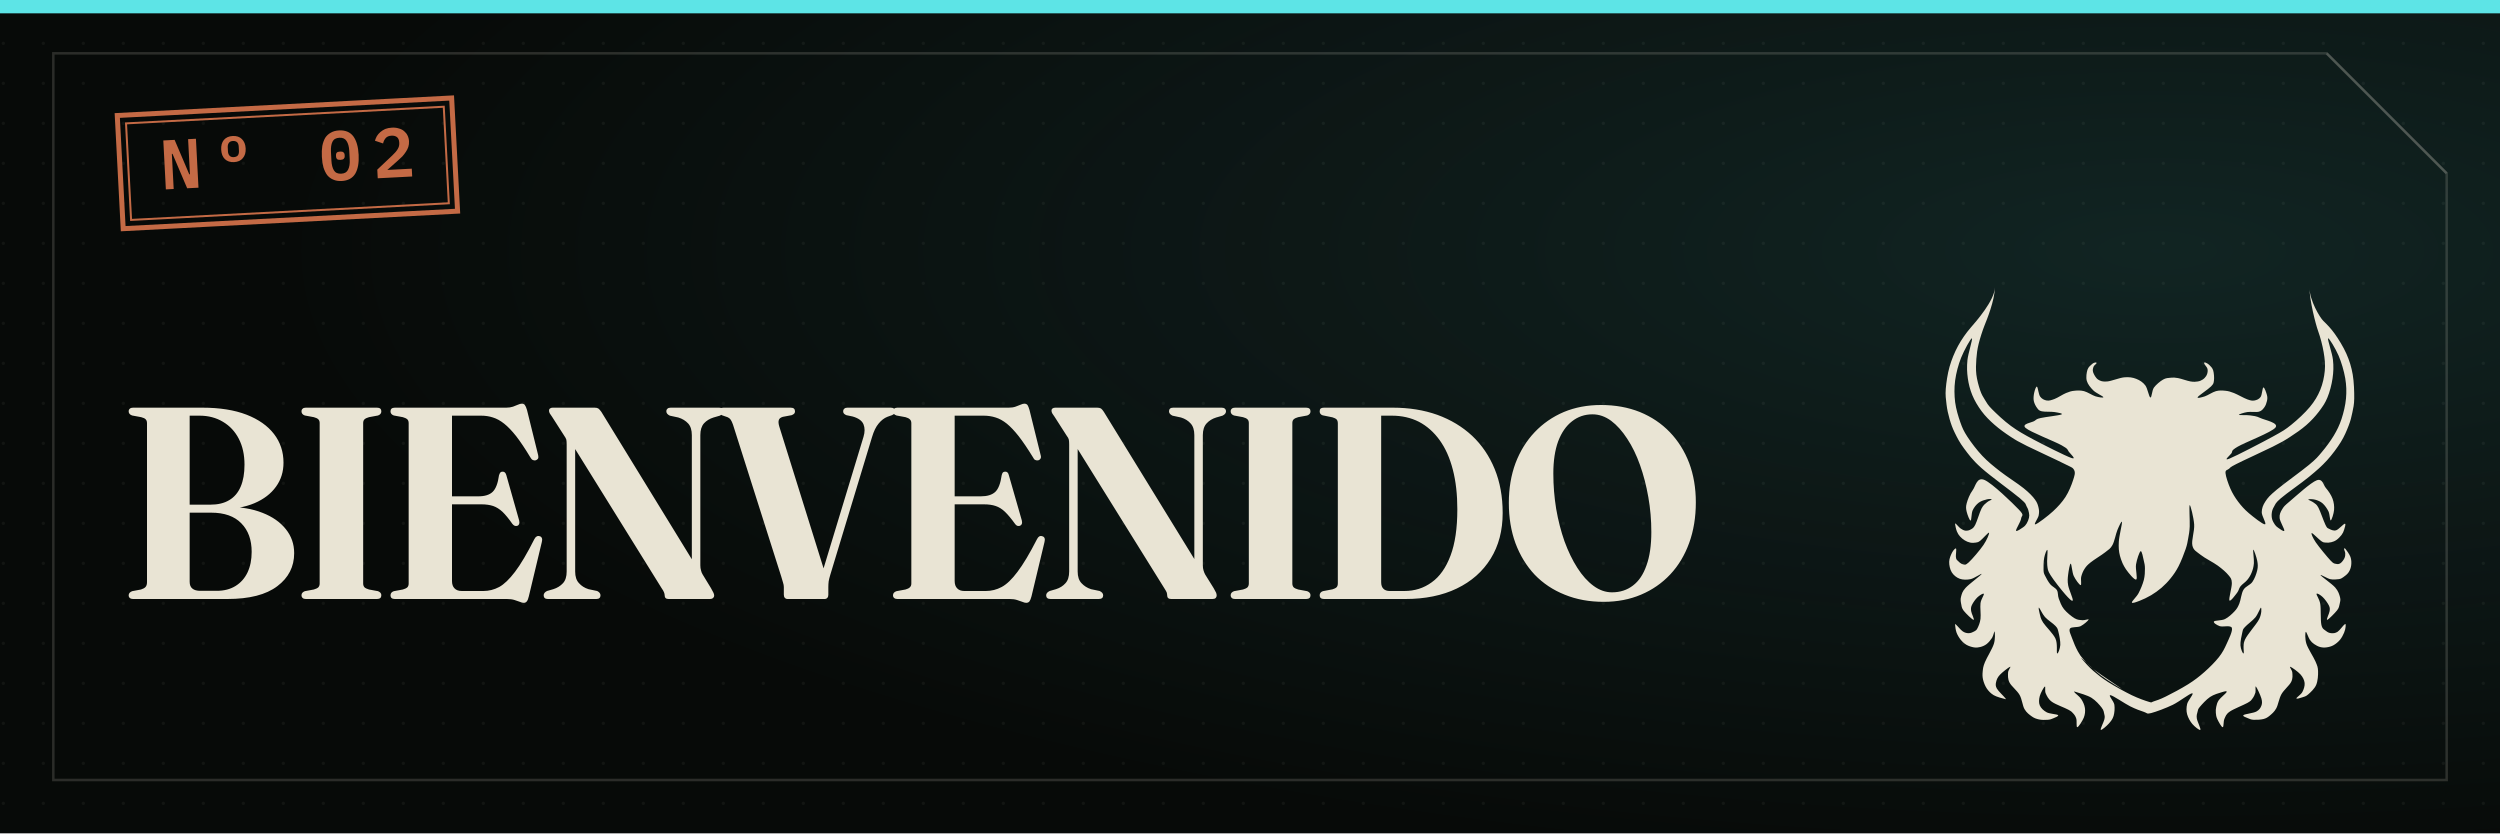
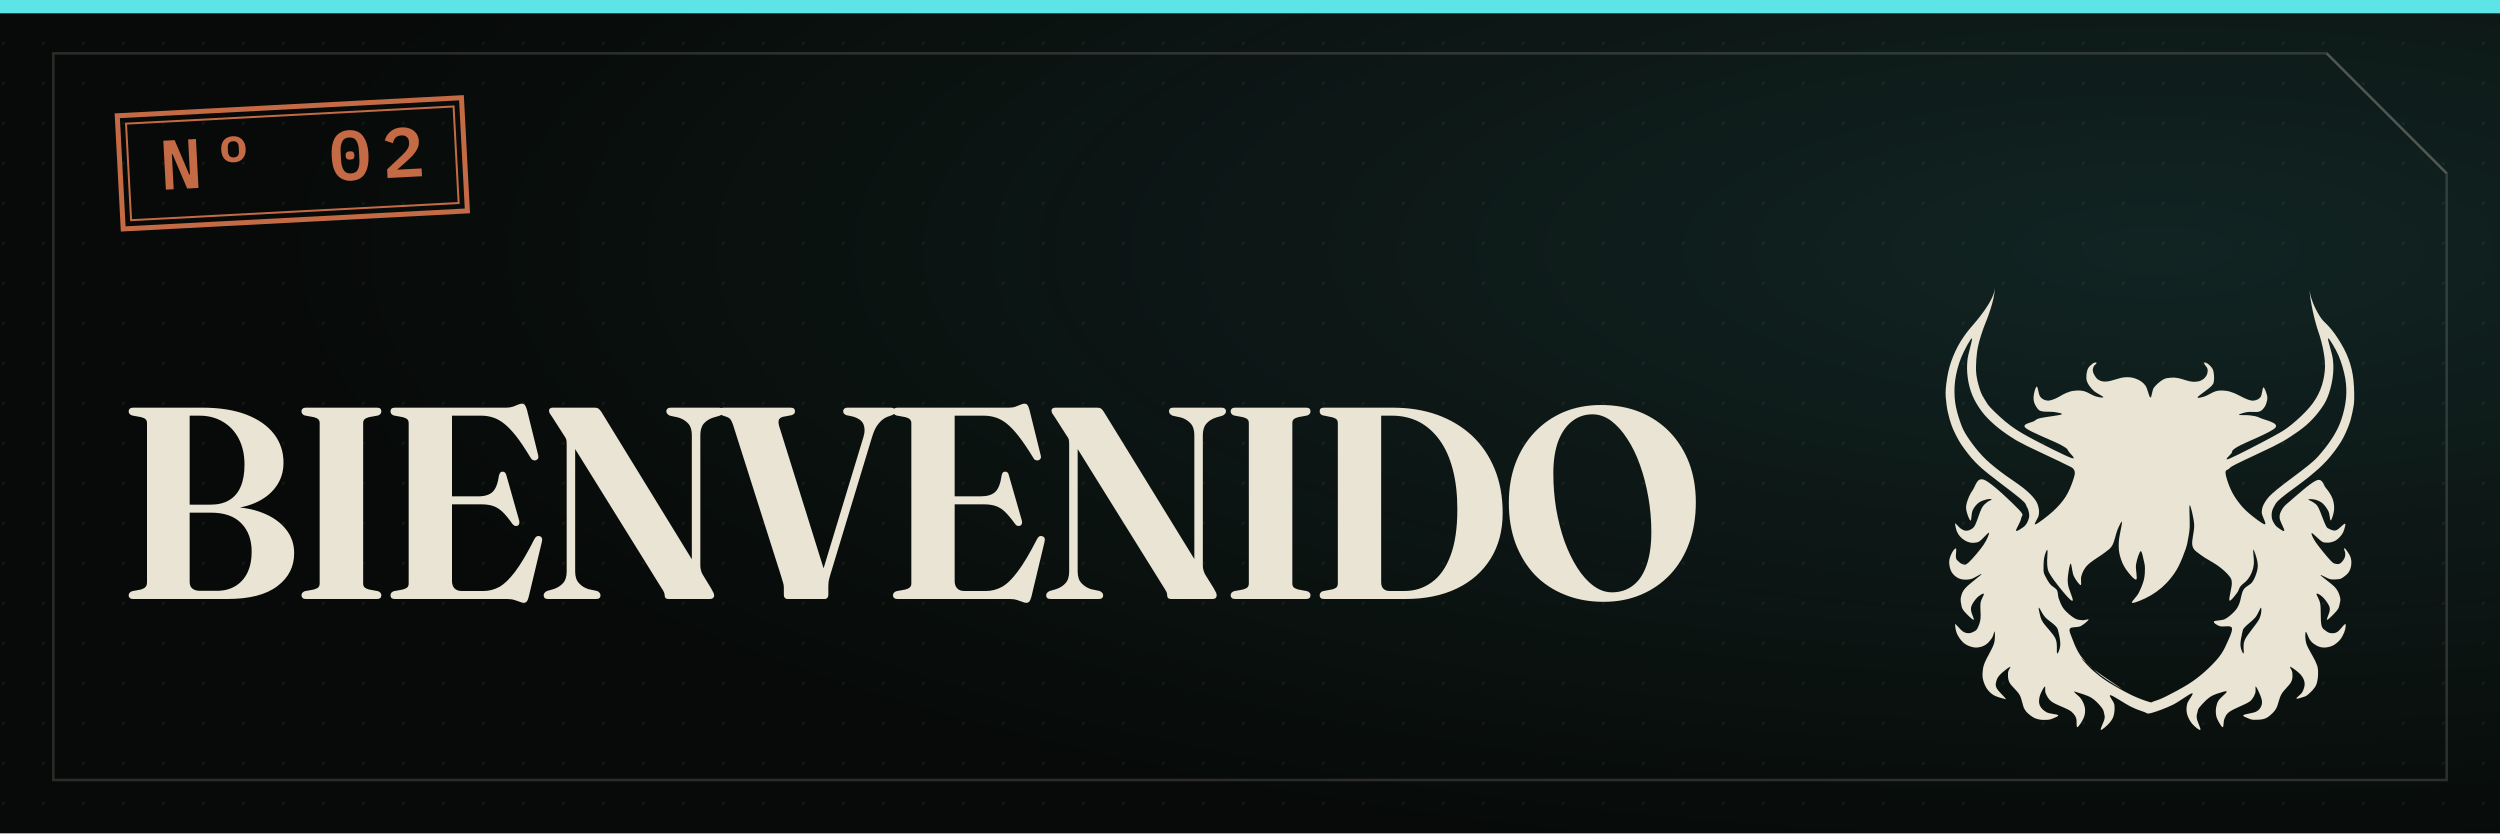
<svg xmlns="http://www.w3.org/2000/svg" viewBox="0 0 1500 500" width="1920" height="640" role="img" aria-label="neCyberWiki comunidad - bienvenida">
  <defs>
    <pattern id="dots" width="24" height="24" patternUnits="userSpaceOnUse">
      <circle cx="2" cy="2" r="1" fill="#e9e4d4" opacity=".05" />
    </pattern>
    <radialGradient id="glow" cx=".86" cy=".3" r=".75">
      <stop offset="0" stop-color="#5de4e6" stop-opacity=".12" />
      <stop offset="1" stop-color="#5de4e6" stop-opacity="0" />
    </radialGradient>
  </defs>
  <rect width="1500" height="500" fill="#070a08" />
  <rect width="1500" height="500" fill="url(#dots)" />
  <rect width="1500" height="500" fill="url(#glow)" />
  <rect width="1500" height="8" fill="#5de4e6" />
  <path d="M32 32 H1396 L1468 104 V468 H32 Z" fill="none" stroke="rgba(233,228,212,.16)" stroke-width="1.5" />
  <path d="M1396 32 L1468 104" stroke="rgba(233,228,212,.16)" stroke-width="1.5" />
-   <g transform="rotate(-3 172.4 98.0)">
-     <rect x="72" y="64" width="200.9" height="68.0" fill="none" stroke="#c46a45" stroke-width="3" />
-     <rect x="77" y="69" width="190.9" height="58.0" fill="none" stroke="#c46a45" stroke-width="1.2" />
-     <path fill="#c46a45" d="M103.9 88.7H103.5V109.8H98.8V80.4H105.6L113.3 101.5H113.7V80.4H118.4V109.8H111.6ZM140.5 95.6Q137.1 95.6 135.1 93.5Q133.2 91.4 133.2 87.8Q133.2 84.1 135.1 82.0Q137.1 79.9 140.5 79.9Q144.0 79.9 145.9 82.0Q147.9 84.1 147.9 87.8Q147.9 91.4 145.9 93.5Q144.0 95.6 140.5 95.6ZM140.5 92.6Q142.1 92.6 143.0 91.7Q143.8 90.7 143.8 89.0V86.5Q143.8 84.8 143.0 83.8Q142.1 82.9 140.5 82.9Q138.9 82.9 138.1 83.8Q137.2 84.8 137.2 86.5V89.0Q137.2 90.7 138.1 91.7Q138.9 92.6 140.5 92.6ZM204.4 110.3Q201.5 110.3 199.4 109.2Q197.3 108.2 195.9 106.3Q194.6 104.3 193.9 101.5Q193.3 98.7 193.3 95.1Q193.3 91.5 193.9 88.7Q194.6 85.9 195.9 83.9Q197.3 82.0 199.4 81.0Q201.5 79.9 204.4 79.9Q210.1 79.9 212.8 83.9Q215.4 87.9 215.4 95.1Q215.4 102.3 212.8 106.3Q210.1 110.3 204.4 110.3ZM204.4 105.9Q207.4 105.9 208.6 103.7Q209.9 101.5 209.9 97.7V92.5Q209.9 88.7 208.6 86.5Q207.4 84.3 204.4 84.3Q201.3 84.3 200.1 86.5Q198.9 88.7 198.9 92.5V97.7Q198.9 101.5 200.1 103.7Q201.3 105.9 204.4 105.9ZM204.4 97.6Q202.9 97.6 202.3 97.0Q201.8 96.4 201.8 95.6V94.6Q201.8 93.8 202.3 93.2Q202.9 92.6 204.4 92.6Q205.8 92.6 206.4 93.2Q207.0 93.8 207.0 94.6V95.6Q207.0 96.4 206.4 97.0Q205.8 97.6 204.4 97.6ZM246.8 109.8H226.1V104.6L235.5 96.6Q237.9 94.6 239.0 92.9Q240.1 91.3 240.1 89.4V89.0Q240.1 86.9 239.0 85.8Q237.8 84.7 235.7 84.7Q233.4 84.7 232.2 85.9Q230.9 87.2 230.4 89.1L225.6 87.2Q226.1 85.8 226.9 84.5Q227.8 83.2 229.1 82.2Q230.4 81.2 232.1 80.5Q233.9 79.9 236.2 79.9Q238.5 79.9 240.3 80.6Q242.2 81.2 243.4 82.4Q244.7 83.6 245.3 85.1Q246.0 86.7 246.0 88.6Q246.0 90.4 245.4 92.0Q244.8 93.5 243.8 94.8Q242.8 96.2 241.5 97.5Q240.1 98.7 238.5 100.0L232.1 105.1H246.8Z" />
+   <g transform="rotate(-3 175.4 98.0)">
+     <rect x="72" y="64" width="206.8" height="68.0" fill="none" stroke="#c46a45" stroke-width="3" />
+     <rect x="77" y="69" width="196.8" height="58.0" fill="none" stroke="#c46a45" stroke-width="1.2" />
+     <path fill="#c46a45" d="M103.9 88.7H103.5V109.8H98.8V80.4H105.6L113.3 101.5H113.7V80.4H118.4V109.8H111.6ZM140.5 95.6Q137.1 95.6 135.1 93.5Q133.2 91.4 133.2 87.8Q133.2 84.1 135.1 82.0Q137.1 79.9 140.5 79.9Q144.0 79.9 145.9 82.0Q147.9 84.1 147.9 87.8Q147.9 91.4 145.9 93.5Q144.0 95.6 140.5 95.6ZM140.5 92.6Q142.1 92.6 143.0 91.7Q143.8 90.7 143.8 89.0V86.5Q143.8 84.8 143.0 83.8Q142.1 82.9 140.5 82.9Q138.9 82.9 138.1 83.8Q137.2 84.8 137.2 86.5V89.0Q137.2 90.7 138.1 91.7Q138.9 92.6 140.5 92.6ZM210.2 110.3Q207.4 110.3 205.3 109.2Q203.2 108.2 201.8 106.3Q200.5 104.3 199.8 101.5Q199.2 98.7 199.2 95.1Q199.2 91.5 199.8 88.7Q200.5 85.9 201.8 83.9Q203.2 82.0 205.3 81.0Q207.4 79.9 210.2 79.9Q216.0 79.9 218.6 83.9Q221.3 87.9 221.3 95.1Q221.3 102.3 218.6 106.3Q216.0 110.3 210.2 110.3ZM210.2 105.9Q213.3 105.9 214.5 103.7Q215.7 101.5 215.7 97.7V92.5Q215.7 88.7 214.5 86.5Q213.3 84.3 210.2 84.3Q207.2 84.3 206.0 86.5Q204.7 88.7 204.7 92.5V97.7Q204.7 101.5 206.0 103.7Q207.2 105.9 210.2 105.9ZM210.2 97.6Q208.8 97.6 208.2 97.0Q207.6 96.4 207.6 95.6V94.6Q207.6 93.8 208.2 93.2Q208.8 92.6 210.2 92.6Q211.7 92.6 212.3 93.2Q212.8 93.8 212.8 94.6V95.6Q212.8 96.4 212.3 97.0Q211.7 97.6 210.2 97.6ZM252.7 109.8H232.0V104.6L241.4 96.6Q243.8 94.6 244.9 92.9Q246.0 91.3 246.0 89.4V89.0Q246.0 86.9 244.8 85.8Q243.7 84.7 241.6 84.7Q239.3 84.7 238.0 85.9Q236.8 87.2 236.3 89.1L231.5 87.2Q232.0 85.8 232.8 84.5Q233.7 83.2 235.0 82.2Q236.2 81.2 238.0 80.5Q239.8 79.9 242.0 79.9Q244.4 79.9 246.2 80.6Q248.0 81.2 249.3 82.4Q250.6 83.6 251.2 85.1Q251.9 86.7 251.9 88.6Q251.9 90.4 251.3 92.0Q250.7 93.5 249.7 94.8Q248.7 96.2 247.3 97.5Q246.0 98.7 244.4 100.0L238.0 105.1H252.7Z" />
  </g>
  <path fill="#e9e4d4" d="M176.5 331.9Q176.5 344.1 166.4 351.7Q156.3 359.4 136.4 359.4H79.8Q78.6 359.4 77.9 358.8Q77.2 358.2 77.2 357.2Q77.2 355.5 79.3 354.7L84.6 353.7Q86.5 353.1 87.3 352.2Q88.2 351.2 88.2 349.3V253.9Q88.2 252.4 87.4 251.6Q86.7 250.8 84.7 250.3L79.3 249.3Q77.2 248.6 77.2 246.8Q77.2 245.8 77.9 245.2Q78.6 244.6 79.8 244.6H121.4Q137.0 244.6 147.9 248.8Q158.7 253.0 164.4 260.4Q170.1 267.8 170.1 277.6Q170.1 285.8 165.6 292.0Q161.1 298.3 152.7 301.9Q144.2 305.5 132.3 305.5L136.3 304.1Q148.5 304.1 157.5 307.7Q166.5 311.2 171.5 317.5Q176.5 323.7 176.5 331.9ZM126.7 307.6H109.5V302.8H126.2Q133.0 302.8 137.5 300.1Q142.1 297.4 144.4 292.0Q146.7 286.7 146.7 278.8Q146.7 269.9 143.3 263.3Q139.9 256.7 133.8 253.1Q127.7 249.4 119.7 249.4H113.8V349.1Q113.8 351.9 115.5 353.2Q117.1 354.5 120.2 354.5H130.0Q136.6 354.5 141.3 351.6Q146.0 348.7 148.5 343.5Q151.0 338.2 151.0 331.1Q151.0 320.3 144.8 314.0Q138.6 307.6 126.7 307.6ZM217.9 350.1Q217.9 351.5 218.7 352.4Q219.6 353.2 221.4 353.7L226.8 354.7Q228.8 355.5 228.8 357.1Q228.8 358.2 228.2 358.8Q227.5 359.4 226.2 359.4H183.5Q182.2 359.4 181.6 358.8Q180.9 358.2 180.9 357.1Q180.9 355.5 182.9 354.7L188.3 353.7Q190.1 353.2 191.0 352.4Q191.8 351.5 191.8 350.1V253.8Q191.8 252.4 191.0 251.6Q190.2 250.8 188.3 250.3L182.9 249.3Q180.9 248.6 180.9 246.8Q180.9 245.8 181.6 245.2Q182.2 244.6 183.5 244.6H226.2Q227.5 244.6 228.2 245.2Q228.8 245.8 228.8 246.8Q228.8 248.6 226.8 249.3L221.4 250.3Q219.6 250.8 218.7 251.6Q217.9 252.4 217.9 253.8ZM264.5 297.8H287.0Q292.8 297.8 295.6 295.1Q298.4 292.4 299.4 285.2Q299.8 283.9 300.3 283.4Q300.8 283.0 301.5 283.0Q303.2 282.9 303.8 285.1L311.5 312.3Q311.8 313.6 311.5 314.4Q311.2 315.2 310.4 315.5Q309.6 315.7 308.9 315.5Q308.1 315.2 307.4 314.3Q304.2 309.7 301.5 307.1Q298.8 304.6 295.9 303.6Q292.9 302.6 288.8 302.6H264.5ZM234.3 246.8Q234.3 245.8 234.9 245.2Q235.6 244.6 236.9 244.6H303.8Q306.0 244.6 307.8 244.0Q309.5 243.4 310.8 242.8Q312.1 242.2 313.1 242.2Q314.3 242.2 314.9 243.0Q315.6 243.9 316.2 246.0L322.9 273.1Q323.2 274.4 322.8 275.2Q322.3 275.9 321.4 276.2Q320.5 276.4 319.7 276.0Q318.9 275.7 318.2 274.4Q313.5 266.6 309.7 261.7Q305.9 256.9 302.5 254.2Q299.1 251.5 295.8 250.5Q292.5 249.4 288.7 249.4H271.2V348.6Q271.2 351.5 272.7 353.0Q274.2 354.6 277.1 354.6H290.0Q295.0 354.6 299.5 352.2Q303.9 349.8 309.0 343.1Q314.1 336.4 320.6 323.5Q321.2 322.3 322.0 321.9Q322.7 321.4 323.7 321.7Q324.7 321.9 325.1 322.8Q325.5 323.7 325.1 325.2L317.3 357.8Q316.8 360.0 316.1 360.8Q315.5 361.7 314.2 361.7Q313.2 361.7 311.9 361.1Q310.6 360.6 308.7 360.0Q306.8 359.4 304.2 359.4H236.9Q235.6 359.4 234.9 358.8Q234.3 358.2 234.3 357.2Q234.3 355.4 236.3 354.7L241.7 353.7Q243.5 353.2 244.4 352.4Q245.2 351.6 245.2 350.1V253.9Q245.2 252.4 244.4 251.6Q243.5 250.8 241.7 250.3L236.3 249.3Q234.3 248.6 234.3 246.8ZM360.3 357.2Q360.3 358.2 359.7 358.8Q359.1 359.4 357.8 359.4H328.7Q327.4 359.4 326.8 358.8Q326.2 358.2 326.2 357.2Q326.2 355.6 328.2 354.6L332.0 353.5Q335.5 352.4 337.8 349.9Q340.0 347.5 340.0 342.9V266.8Q340.0 264.8 339.8 263.8Q339.5 262.8 338.5 261.4L331.2 250.0Q330.4 248.9 329.9 248.1Q329.4 247.2 329.4 246.4Q329.4 245.5 330.0 245.1Q330.6 244.6 331.6 244.6H356.8Q358.2 244.6 359.0 245.1Q359.8 245.7 360.8 247.1L416.9 338.5L415.1 344.2V261.1Q415.1 256.5 412.9 254.1Q410.6 251.6 407.0 250.5L401.9 249.4Q399.8 248.4 399.8 246.8Q399.8 245.8 400.5 245.2Q401.1 244.6 402.4 244.6H431.5Q432.8 244.6 433.4 245.2Q434.0 245.8 434.0 246.8Q434.0 248.4 431.9 249.4L428.1 250.5Q424.6 251.6 422.4 254.0Q420.2 256.5 420.2 261.1V339.2Q420.2 340.9 420.6 342.2Q420.9 343.6 421.6 344.7L426.6 352.9Q427.7 354.8 428.1 355.7Q428.5 356.6 428.5 357.3Q428.5 358.2 427.8 358.8Q427.2 359.4 426.0 359.4H401.1Q398.8 359.4 398.8 357.2Q398.8 356.4 398.4 355.4Q398.1 354.5 396.9 352.8L340.6 262.2L345.1 259.9V342.9Q345.1 347.5 347.4 349.9Q349.6 352.4 353.1 353.5L358.3 354.6Q360.3 355.6 360.3 357.2ZM505.9 246.8Q505.9 245.8 506.6 245.2Q507.2 244.6 508.4 244.6H534.5Q535.8 244.6 536.4 245.2Q537.1 245.8 537.1 246.8Q537.1 247.7 536.6 248.2Q536.1 248.7 535.2 249.1L532.4 250.1Q529.6 251.2 527.2 254.1Q524.8 256.9 523.2 262.3L498.2 344.8Q497.5 347.1 497.2 348.8Q497.0 350.5 497.0 352.3V356.9Q497.0 358.1 496.4 358.7Q495.8 359.4 494.8 359.4H472.5Q471.5 359.4 470.9 358.7Q470.3 358.1 470.3 356.8V352.2Q470.3 351.0 469.8 349.5Q469.4 347.9 468.8 346.1L439.8 254.8Q439.1 252.8 438.4 251.8Q437.7 250.8 436.5 250.3L433.3 249.2Q431.4 248.4 431.4 246.8Q431.4 245.8 432.1 245.2Q432.7 244.6 434.0 244.6H474.4Q475.8 244.6 476.4 245.2Q477.0 245.8 477.0 246.8Q477.0 247.7 476.5 248.2Q476.0 248.7 475.0 249.1L469.7 250.1Q467.7 250.7 467.3 252.0Q466.8 253.4 467.6 256.0L495.2 344.4L491.2 350.7L518.1 262.1Q519.4 257.8 518.1 254.6Q516.8 251.4 511.6 249.9L507.8 249.1Q506.9 248.7 506.4 248.2Q505.9 247.7 505.9 246.8ZM566.1 297.8H588.5Q594.3 297.8 597.2 295.1Q600.0 292.4 601.0 285.2Q601.3 283.9 601.8 283.4Q602.4 283.0 603.1 283.0Q604.8 282.9 605.3 285.1L613.1 312.3Q613.4 313.6 613.1 314.4Q612.7 315.2 611.9 315.5Q611.2 315.7 610.4 315.5Q609.6 315.2 609.0 314.3Q605.7 309.7 603.0 307.1Q600.4 304.6 597.4 303.6Q594.5 302.6 590.3 302.6H566.1ZM535.8 246.8Q535.8 245.8 536.5 245.2Q537.2 244.6 538.4 244.6H605.3Q607.6 244.6 609.3 244.0Q611.1 243.4 612.4 242.8Q613.7 242.2 614.6 242.2Q615.8 242.2 616.5 243.0Q617.1 243.9 617.7 246.0L624.4 273.1Q624.8 274.4 624.3 275.2Q623.9 275.9 623.0 276.2Q622.0 276.4 621.2 276.0Q620.4 275.7 619.8 274.4Q615.0 266.6 611.2 261.7Q607.4 256.9 604.1 254.2Q600.7 251.5 597.4 250.5Q594.0 249.4 590.2 249.4H572.8V348.6Q572.8 351.5 574.3 353.0Q575.8 354.6 578.6 354.6H591.5Q596.5 354.6 601.0 352.2Q605.5 349.8 610.5 343.1Q615.6 336.4 622.2 323.5Q622.8 322.3 623.5 321.9Q624.3 321.4 625.2 321.7Q626.3 321.9 626.7 322.8Q627.1 323.7 626.7 325.2L618.9 357.8Q618.3 360.0 617.7 360.8Q617.0 361.7 615.7 361.7Q614.8 361.7 613.4 361.1Q612.1 360.6 610.2 360.0Q608.4 359.4 605.8 359.4H538.4Q537.2 359.4 536.5 358.8Q535.8 358.2 535.8 357.2Q535.8 355.4 537.9 354.7L543.3 353.7Q545.1 353.2 545.9 352.4Q546.8 351.6 546.8 350.1V253.9Q546.8 252.4 545.9 251.6Q545.1 250.8 543.3 250.3L537.9 249.3Q535.8 248.6 535.8 246.8ZM661.9 357.2Q661.9 358.2 661.3 358.8Q660.6 359.4 659.3 359.4H630.3Q629.0 359.4 628.3 358.8Q627.7 358.2 627.7 357.2Q627.7 355.6 629.8 354.6L633.6 353.5Q637.1 352.4 639.3 349.9Q641.5 347.5 641.5 342.9V266.8Q641.5 264.8 641.3 263.8Q641.1 262.8 640.0 261.4L632.7 250.0Q632.0 248.9 631.4 248.1Q630.9 247.2 630.9 246.4Q630.9 245.5 631.5 245.1Q632.1 244.6 633.2 244.6H658.3Q659.7 244.6 660.6 245.1Q661.4 245.7 662.3 247.1L718.5 338.5L716.6 344.2V261.1Q716.6 256.5 714.4 254.1Q712.2 251.6 708.6 250.5L703.5 249.4Q701.4 248.4 701.4 246.8Q701.4 245.8 702.0 245.2Q702.6 244.6 703.9 244.6H733.0Q734.3 244.6 734.9 245.2Q735.6 245.8 735.6 246.8Q735.6 248.4 733.5 249.4L729.7 250.5Q726.2 251.6 724.0 254.0Q721.7 256.5 721.7 261.1V339.2Q721.7 340.9 722.1 342.2Q722.5 343.6 723.1 344.7L728.2 352.9Q729.3 354.8 729.7 355.7Q730.0 356.6 730.0 357.3Q730.0 358.2 729.4 358.8Q728.8 359.4 727.5 359.4H702.7Q700.3 359.4 700.3 357.2Q700.3 356.4 700.0 355.4Q699.6 354.5 698.5 352.8L642.1 262.2L646.6 259.9V342.9Q646.6 347.5 648.9 349.9Q651.2 352.4 654.6 353.5L659.8 354.6Q661.9 355.6 661.9 357.2ZM775.4 350.1Q775.4 351.5 776.2 352.4Q777.1 353.2 778.9 353.7L784.3 354.7Q786.3 355.5 786.3 357.1Q786.3 358.2 785.7 358.8Q785.0 359.4 783.7 359.4H741.0Q739.7 359.4 739.1 358.8Q738.4 358.2 738.4 357.1Q738.4 355.5 740.4 354.7L745.8 353.7Q747.6 353.2 748.5 352.4Q749.3 351.5 749.3 350.1V253.8Q749.3 252.4 748.5 251.6Q747.7 250.8 745.8 250.3L740.4 249.3Q738.4 248.6 738.4 246.8Q738.4 245.8 739.1 245.2Q739.7 244.6 741.0 244.6H783.7Q785.0 244.6 785.7 245.2Q786.3 245.8 786.3 246.8Q786.3 248.6 784.3 249.3L778.9 250.3Q777.1 250.8 776.2 251.6Q775.4 252.4 775.4 253.8ZM791.8 357.2Q791.8 355.4 793.7 354.7L799.5 353.6Q801.2 353.1 802.0 352.3Q802.7 351.5 802.7 350.0V254.1Q802.7 252.5 802.0 251.7Q801.2 250.9 799.5 250.4L793.6 249.2Q791.8 248.6 791.8 246.8Q791.8 245.7 792.4 245.1Q793.1 244.6 794.4 244.6H835.7Q850.3 244.6 862.4 248.9Q874.5 253.3 883.3 261.5Q892.0 269.7 896.8 281.4Q901.6 293.1 901.6 307.8Q901.6 323.6 894.4 335.2Q887.2 346.8 874.1 353.1Q861.0 359.4 843.2 359.4H794.4Q793.1 359.4 792.4 358.8Q791.8 358.2 791.8 357.2ZM842.6 354.6Q851.9 354.6 859.0 349.4Q866.2 344.3 870.3 333.4Q874.4 322.6 874.4 305.6Q874.4 292.2 871.7 281.8Q869.0 271.3 863.8 264.1Q858.6 256.9 851.4 253.1Q844.1 249.4 835.1 249.4H828.7V349.3Q828.7 352.0 830.1 353.3Q831.4 354.6 833.9 354.6ZM960.6 243.0Q973.4 243.0 983.9 247.2Q994.4 251.5 1001.9 259.3Q1009.4 267.1 1013.5 277.8Q1017.5 288.5 1017.5 301.4Q1017.5 314.8 1013.5 325.8Q1009.5 336.8 1002.2 344.6Q994.8 352.5 984.6 356.8Q974.5 361.1 962.2 361.1Q949.3 361.1 938.8 356.8Q928.3 352.6 920.8 344.8Q913.4 336.9 909.3 326.0Q905.3 315.1 905.3 301.7Q905.3 288.7 909.3 277.9Q913.4 267.1 920.8 259.3Q928.2 251.5 938.3 247.2Q948.4 243.0 960.6 243.0ZM990.8 319.2Q990.8 308.5 989.0 298.3Q987.2 288.0 984.0 279.0Q980.8 270.0 976.3 263.2Q971.9 256.4 966.7 252.5Q961.4 248.6 955.5 248.6Q948.5 248.6 943.2 252.8Q937.9 256.9 934.9 264.8Q932.0 272.7 932.0 284.1Q932.0 294.9 933.7 305.3Q935.5 315.7 938.7 324.8Q942.0 333.8 946.4 340.7Q950.8 347.6 956.1 351.5Q961.4 355.4 967.2 355.4Q974.5 355.4 979.8 351.3Q985.1 347.3 987.9 339.2Q990.8 331.2 990.8 319.2Z" />
  <g transform="translate(1290 302) scale(4.53) translate(-32 -32)">
    <path fill="#e9e4d4" fill-rule="evenodd" d="M 11.45 3.40 C 11.45 5.10, 10.36 7.75, 10.09 8.42 C 9.82 9.10, 9.48 10.15, 9.30 10.89 C 9.12 11.63, 9.05 12.20, 9.00 12.87 C 8.95 13.54, 8.92 14.25, 9.00 14.94 C 9.08 15.63, 9.31 16.46, 9.50 17.02 C 9.69 17.58, 9.88 17.88, 10.14 18.30 C 10.40 18.72, 10.51 18.97, 11.08 19.54 C 11.65 20.11, 12.65 21.07, 13.57 21.74 C 14.49 22.41, 15.26 22.85, 16.59 23.56 C 17.93 24.27, 20.80 25.72, 21.58 25.99 C 22.36 26.26, 21.46 25.45, 21.25 25.17 C 21.04 24.89, 21.24 24.84, 20.29 24.31 C 19.34 23.78, 16.12 22.55, 15.52 22.01 C 14.92 21.47, 16.36 21.31, 16.69 21.09 C 17.02 20.87, 16.92 20.84, 17.52 20.70 C 18.12 20.56, 19.96 20.36, 20.27 20.23 C 20.57 20.10, 19.78 19.98, 19.35 19.91 C 18.92 19.84, 18.05 19.90, 17.67 19.81 C 17.29 19.72, 17.24 19.62, 17.06 19.39 C 16.88 19.16, 16.68 18.79, 16.61 18.45 C 16.54 18.11, 16.59 17.68, 16.66 17.36 C 16.73 17.04, 16.90 16.47, 17.03 16.55 C 17.16 16.63, 17.23 17.55, 17.45 17.86 C 17.66 18.16, 18.00 18.33, 18.32 18.38 C 18.64 18.43, 18.92 18.34, 19.35 18.18 C 19.78 18.02, 20.44 17.57, 20.88 17.39 C 21.32 17.21, 21.57 17.13, 21.97 17.09 C 22.37 17.05, 22.79 17.02, 23.26 17.14 C 23.73 17.26, 24.36 17.70, 24.79 17.83 C 25.22 17.96, 25.87 18.06, 25.82 17.93 C 25.77 17.80, 24.85 17.40, 24.49 17.04 C 24.13 16.68, 23.76 16.24, 23.63 15.78 C 23.50 15.32, 23.60 14.67, 23.72 14.30 C 23.84 13.93, 24.16 13.70, 24.34 13.54 C 24.52 13.38, 24.70 13.35, 24.79 13.34 C 24.88 13.33, 24.95 13.37, 24.91 13.46 C 24.87 13.56, 24.59 13.71, 24.52 13.91 C 24.45 14.11, 24.37 14.37, 24.47 14.65 C 24.57 14.93, 24.82 15.41, 25.13 15.61 C 25.44 15.81, 25.74 15.91, 26.32 15.86 C 26.90 15.81, 27.95 15.37, 28.59 15.31 C 29.23 15.25, 29.71 15.33, 30.17 15.51 C 30.64 15.69, 31.07 15.97, 31.38 16.38 C 31.69 16.79, 31.86 17.93, 32.05 17.98 C 32.24 18.03, 32.24 17.07, 32.52 16.67 C 32.80 16.28, 33.35 15.83, 33.73 15.61 C 34.10 15.39, 34.44 15.39, 34.77 15.36 C 35.10 15.33, 35.27 15.33, 35.71 15.41 C 36.15 15.49, 36.95 15.79, 37.38 15.86 C 37.82 15.93, 38.05 15.90, 38.32 15.86 C 38.59 15.82, 38.78 15.73, 38.97 15.61 C 39.16 15.49, 39.33 15.31, 39.44 15.14 C 39.55 14.97, 39.61 14.77, 39.63 14.60 C 39.65 14.43, 39.65 14.28, 39.58 14.10 C 39.51 13.92, 39.23 13.64, 39.19 13.51 C 39.14 13.38, 39.20 13.31, 39.31 13.34 C 39.42 13.37, 39.68 13.50, 39.86 13.68 C 40.04 13.86, 40.27 14.06, 40.37 14.40 C 40.47 14.74, 40.52 15.38, 40.47 15.73 C 40.42 16.08, 40.44 16.15, 40.08 16.52 C 39.72 16.89, 38.46 17.71, 38.32 17.93 C 38.18 18.15, 38.86 17.96, 39.26 17.83 C 39.66 17.70, 40.29 17.26, 40.74 17.14 C 41.19 17.02, 41.58 17.05, 41.98 17.09 C 42.38 17.13, 42.63 17.20, 43.12 17.39 C 43.60 17.58, 44.44 18.07, 44.89 18.23 C 45.34 18.39, 45.54 18.43, 45.83 18.38 C 46.12 18.33, 46.45 18.20, 46.65 17.91 C 46.85 17.62, 46.88 16.69, 47.02 16.65 C 47.16 16.61, 47.41 17.36, 47.49 17.66 C 47.57 17.96, 47.55 18.18, 47.49 18.45 C 47.43 18.72, 47.32 19.05, 47.14 19.29 C 46.96 19.52, 46.80 19.76, 46.43 19.86 C 46.05 19.96, 45.33 19.84, 44.89 19.91 C 44.45 19.98, 43.72 20.21, 43.78 20.28 C 43.84 20.35, 44.77 20.28, 45.24 20.35 C 45.71 20.42, 46.06 20.43, 46.62 20.70 C 47.18 20.97, 49.12 21.33, 48.62 21.96 C 48.12 22.59, 44.58 23.93, 43.61 24.50 C 42.64 25.07, 42.97 25.11, 42.79 25.37 C 42.61 25.63, 41.61 26.45, 42.52 26.08 C 43.43 25.71, 46.88 23.92, 48.25 23.17 C 49.62 22.42, 49.90 22.25, 50.72 21.59 C 51.54 20.93, 52.53 20.01, 53.17 19.24 C 53.81 18.47, 54.22 17.77, 54.55 16.97 C 54.88 16.17, 55.07 15.28, 55.15 14.45 C 55.23 13.62, 55.15 12.86, 55.00 11.98 C 54.85 11.10, 54.57 10.01, 54.26 9.16 C 53.95 8.31, 53.12 5.10, 53.12 3.40 C 53.12 5.10, 54.49 7.39, 54.97 7.85 C 55.45 8.31, 55.97 8.84, 56.48 9.56 C 56.99 10.28, 57.61 11.28, 58.01 12.18 C 58.41 13.08, 58.68 13.95, 58.85 14.94 C 59.02 15.93, 59.06 17.27, 59.05 18.11 C 59.04 18.95, 58.92 19.38, 58.80 19.98 C 58.68 20.58, 58.56 21.06, 58.31 21.71 C 58.06 22.36, 57.75 23.12, 57.27 23.89 C 56.79 24.66, 56.14 25.54, 55.44 26.31 C 54.74 27.08, 54.07 27.66, 53.05 28.50 C 52.03 29.34, 50.11 30.66, 49.34 31.32 C 48.57 31.98, 48.63 32.10, 48.43 32.43 C 48.23 32.76, 48.17 32.99, 48.13 33.27 C 48.09 33.55, 48.11 33.86, 48.18 34.11 C 48.25 34.36, 48.40 34.61, 48.53 34.80 C 48.66 34.98, 48.74 35.08, 48.95 35.22 C 49.16 35.36, 49.75 35.83, 49.79 35.62 C 49.83 35.41, 49.22 34.43, 49.17 33.96 C 49.12 33.49, 49.28 33.15, 49.51 32.78 C 49.74 32.41, 49.77 32.36, 50.53 31.72 C 51.29 31.08, 53.29 29.24, 54.08 28.95 C 54.87 28.66, 54.94 29.55, 55.29 29.96 C 55.64 30.37, 56.00 30.90, 56.18 31.39 C 56.36 31.88, 56.42 32.40, 56.38 32.88 C 56.34 33.36, 56.06 34.23, 55.94 34.26 C 55.82 34.29, 55.82 33.45, 55.64 33.07 C 55.46 32.70, 55.16 32.27, 54.87 32.01 C 54.58 31.75, 54.21 31.61, 53.89 31.52 C 53.57 31.43, 53.00 31.42, 52.97 31.49 C 52.94 31.55, 53.47 31.73, 53.69 31.91 C 53.91 32.09, 54.05 32.09, 54.31 32.58 C 54.57 33.07, 55.01 34.39, 55.24 34.85 C 55.47 35.31, 55.48 35.25, 55.71 35.37 C 55.95 35.49, 56.30 35.68, 56.65 35.57 C 57.00 35.46, 57.63 34.71, 57.81 34.70 C 57.99 34.69, 57.78 35.25, 57.71 35.50 C 57.64 35.75, 57.54 35.96, 57.37 36.19 C 57.20 36.41, 56.93 36.69, 56.70 36.85 C 56.47 37.01, 56.25 37.09, 56.01 37.15 C 55.77 37.21, 55.49 37.23, 55.27 37.20 C 55.05 37.18, 54.99 37.21, 54.68 37.00 C 54.37 36.79, 53.54 35.91, 53.42 35.94 C 53.30 35.97, 53.55 36.56, 53.96 37.17 C 54.38 37.78, 55.46 39.09, 55.91 39.57 C 56.36 40.05, 56.43 39.96, 56.65 40.02 C 56.87 40.08, 57.05 40.05, 57.24 39.92 C 57.43 39.79, 57.66 39.47, 57.76 39.25 C 57.86 39.03, 57.87 38.81, 57.86 38.61 C 57.85 38.41, 57.70 38.16, 57.71 38.06 C 57.72 37.97, 57.75 37.87, 57.89 38.04 C 58.03 38.21, 58.42 38.74, 58.55 39.10 C 58.68 39.46, 58.69 39.85, 58.65 40.19 C 58.61 40.53, 58.49 40.86, 58.31 41.13 C 58.13 41.40, 57.81 41.64, 57.59 41.79 C 57.37 41.94, 57.29 42.00, 57.00 42.04 C 56.71 42.08, 56.26 42.13, 55.86 42.04 C 55.46 41.95, 54.49 41.34, 54.60 41.52 C 54.71 41.71, 56.10 42.66, 56.53 43.15 C 56.96 43.64, 57.07 44.08, 57.17 44.44 C 57.27 44.80, 57.18 45.04, 57.12 45.33 C 57.05 45.62, 57.05 45.82, 56.78 46.17 C 56.51 46.52, 55.63 47.41, 55.47 47.43 C 55.30 47.45, 55.75 46.59, 55.79 46.27 C 55.83 45.95, 55.84 45.83, 55.69 45.52 C 55.54 45.21, 55.14 44.66, 54.87 44.41 C 54.60 44.15, 54.11 43.84, 54.06 43.99 C 54.01 44.14, 54.44 44.65, 54.55 45.33 C 54.66 46.01, 54.57 47.49, 54.70 48.09 C 54.83 48.69, 55.10 48.72, 55.32 48.91 C 55.54 49.09, 55.75 49.18, 56.01 49.20 C 56.27 49.22, 56.55 49.21, 56.85 49.01 C 57.15 48.81, 57.61 48.13, 57.79 48.02 C 57.97 47.91, 57.92 48.16, 57.91 48.34 C 57.90 48.53, 57.83 48.84, 57.71 49.13 C 57.59 49.42, 57.40 49.79, 57.17 50.07 C 56.94 50.35, 56.61 50.62, 56.31 50.79 C 56.01 50.96, 55.67 51.04, 55.37 51.08 C 55.07 51.12, 54.80 51.10, 54.53 51.03 C 54.26 50.96, 53.97 50.80, 53.74 50.64 C 53.51 50.48, 53.36 50.34, 53.17 50.07 C 52.98 49.80, 52.71 48.94, 52.63 49.03 C 52.55 49.12, 52.51 49.96, 52.72 50.61 C 52.93 51.26, 53.65 52.33, 53.91 52.93 C 54.17 53.53, 54.24 53.70, 54.26 54.22 C 54.28 54.74, 54.23 55.53, 54.01 56.05 C 53.79 56.56, 53.26 57.04, 52.95 57.31 C 52.64 57.59, 52.42 57.61, 52.16 57.70 C 51.90 57.79, 51.39 57.95, 51.39 57.83 C 51.39 57.71, 52.00 57.33, 52.18 56.99 C 52.36 56.65, 52.52 56.19, 52.48 55.80 C 52.44 55.41, 52.25 55.02, 51.93 54.66 C 51.61 54.30, 50.76 53.69, 50.58 53.65 C 50.40 53.61, 50.83 54.09, 50.85 54.42 C 50.87 54.75, 50.94 55.17, 50.70 55.65 C 50.46 56.13, 49.74 56.70, 49.41 57.28 C 49.08 57.87, 48.98 58.69, 48.72 59.16 C 48.46 59.63, 48.14 59.88, 47.86 60.12 C 47.58 60.35, 47.38 60.48, 47.02 60.57 C 46.67 60.66, 46.07 60.69, 45.73 60.67 C 45.39 60.65, 45.22 60.57, 44.99 60.47 C 44.77 60.37, 44.20 60.20, 44.38 60.05 C 44.56 59.90, 45.69 59.79, 46.08 59.58 C 46.47 59.37, 46.64 59.10, 46.75 58.81 C 46.86 58.52, 46.87 58.25, 46.75 57.83 C 46.63 57.41, 46.16 56.40, 46.03 56.27 C 45.90 56.15, 46.04 56.81, 45.96 57.08 C 45.88 57.35, 45.74 57.64, 45.56 57.87 C 45.38 58.10, 45.39 58.16, 44.89 58.44 C 44.39 58.72, 43.08 59.23, 42.57 59.58 C 42.06 59.93, 42.02 60.20, 41.86 60.54 C 41.70 60.88, 41.79 61.64, 41.63 61.65 C 41.47 61.66, 41.07 60.91, 40.92 60.59 C 40.77 60.27, 40.74 60.02, 40.72 59.75 C 40.70 59.48, 40.71 59.24, 40.77 58.96 C 40.84 58.68, 40.88 58.40, 41.11 58.07 C 41.34 57.74, 42.08 57.17, 42.15 56.99 C 42.22 56.81, 41.90 56.90, 41.53 57.01 C 41.16 57.12, 40.44 57.32, 39.95 57.65 C 39.46 57.98, 38.88 58.63, 38.60 58.96 C 38.33 59.29, 38.37 59.34, 38.30 59.60 C 38.23 59.86, 38.14 60.09, 38.20 60.49 C 38.26 60.89, 38.77 61.88, 38.67 62.00 C 38.57 62.12, 37.90 61.57, 37.61 61.23 C 37.32 60.89, 37.04 60.39, 36.92 59.95 C 36.80 59.51, 36.81 59.04, 36.92 58.57 C 37.03 58.10, 37.90 57.14, 37.58 57.16 C 37.26 57.18, 35.91 58.25, 35.01 58.69 C 34.10 59.13, 32.78 59.62, 32.15 59.78 C 31.52 59.94, 31.67 59.78, 31.21 59.63 C 30.75 59.48, 30.12 59.26, 29.38 58.89 C 28.64 58.52, 27.11 57.45, 26.76 57.41 C 26.41 57.37, 27.21 58.21, 27.28 58.67 C 27.35 59.13, 27.30 59.73, 27.18 60.15 C 27.06 60.57, 26.82 60.87, 26.54 61.18 C 26.26 61.49, 25.58 62.09, 25.48 62.00 C 25.38 61.91, 25.87 60.98, 25.95 60.64 C 26.03 60.30, 26.01 60.21, 25.95 59.95 C 25.89 59.69, 25.89 59.43, 25.60 59.06 C 25.32 58.69, 24.79 58.09, 24.24 57.75 C 23.68 57.41, 22.64 57.13, 22.27 57.01 C 21.90 56.89, 21.90 56.88, 22.00 57.03 C 22.10 57.18, 22.66 57.57, 22.89 57.92 C 23.12 58.27, 23.32 58.70, 23.38 59.11 C 23.44 59.52, 23.40 59.97, 23.23 60.39 C 23.06 60.81, 22.54 61.63, 22.37 61.65 C 22.21 61.67, 22.33 60.84, 22.24 60.54 C 22.15 60.24, 22.03 60.05, 21.85 59.85 C 21.67 59.65, 21.65 59.59, 21.18 59.33 C 20.71 59.07, 19.51 58.65, 19.01 58.29 C 18.51 57.93, 18.35 57.52, 18.19 57.18 C 18.03 56.84, 18.20 56.21, 18.07 56.27 C 17.94 56.33, 17.51 57.12, 17.40 57.53 C 17.29 57.95, 17.25 58.40, 17.40 58.76 C 17.55 59.12, 17.92 59.47, 18.32 59.68 C 18.72 59.89, 19.67 59.92, 19.82 60.05 C 19.97 60.18, 19.43 60.37, 19.20 60.47 C 18.97 60.57, 18.78 60.65, 18.46 60.67 C 18.14 60.70, 17.63 60.70, 17.28 60.62 C 16.93 60.54, 16.66 60.45, 16.34 60.22 C 16.02 59.99, 15.65 59.73, 15.38 59.26 C 15.11 58.79, 15.06 57.97, 14.73 57.38 C 14.40 56.80, 13.66 56.24, 13.40 55.75 C 13.14 55.26, 13.19 54.77, 13.20 54.42 C 13.21 54.07, 13.65 53.60, 13.47 53.65 C 13.29 53.70, 12.43 54.38, 12.12 54.71 C 11.81 55.04, 11.69 55.34, 11.62 55.65 C 11.55 55.95, 11.52 56.19, 11.72 56.54 C 11.92 56.89, 12.64 57.55, 12.81 57.78 C 12.98 58.01, 12.98 57.96, 12.73 57.90 C 12.48 57.84, 11.69 57.64, 11.30 57.41 C 10.91 57.18, 10.63 56.88, 10.39 56.54 C 10.16 56.20, 9.98 55.74, 9.89 55.36 C 9.80 54.98, 9.80 54.66, 9.84 54.27 C 9.88 53.88, 9.89 53.64, 10.14 53.03 C 10.39 52.42, 11.11 51.28, 11.32 50.61 C 11.53 49.94, 11.46 49.11, 11.42 48.98 C 11.38 48.85, 11.26 49.54, 11.08 49.82 C 10.90 50.10, 10.62 50.44, 10.36 50.64 C 10.10 50.84, 9.80 50.96, 9.52 51.03 C 9.24 51.10, 8.98 51.13, 8.68 51.08 C 8.38 51.03, 7.98 50.91, 7.69 50.74 C 7.40 50.57, 7.15 50.34, 6.93 50.07 C 6.71 49.80, 6.50 49.45, 6.38 49.13 C 6.26 48.81, 6.20 48.32, 6.19 48.14 C 6.18 47.96, 6.14 47.93, 6.31 48.07 C 6.48 48.21, 6.92 48.77, 7.20 48.96 C 7.48 49.15, 7.74 49.20, 7.99 49.20 C 8.25 49.20, 8.54 49.07, 8.73 48.96 C 8.92 48.85, 9.01 48.82, 9.15 48.54 C 9.29 48.26, 9.48 47.85, 9.55 47.30 C 9.62 46.75, 9.48 45.78, 9.55 45.23 C 9.62 44.68, 10.06 44.12, 9.99 43.99 C 9.92 43.86, 9.39 44.21, 9.13 44.46 C 8.87 44.71, 8.55 45.17, 8.41 45.47 C 8.27 45.77, 8.27 45.94, 8.31 46.27 C 8.35 46.60, 8.80 47.44, 8.63 47.43 C 8.46 47.42, 7.60 46.58, 7.32 46.22 C 7.04 45.86, 7.04 45.59, 6.98 45.28 C 6.92 44.97, 6.88 44.69, 6.98 44.34 C 7.08 43.99, 7.12 43.70, 7.57 43.20 C 8.02 42.70, 9.58 41.56, 9.69 41.37 C 9.80 41.18, 8.72 41.94, 8.24 42.04 C 7.76 42.14, 7.22 42.14, 6.80 41.99 C 6.38 41.84, 5.97 41.51, 5.74 41.13 C 5.51 40.76, 5.39 40.18, 5.40 39.74 C 5.41 39.30, 5.64 38.80, 5.79 38.51 C 5.94 38.22, 6.23 37.89, 6.31 37.99 C 6.39 38.09, 6.26 38.84, 6.29 39.10 C 6.32 39.36, 6.33 39.39, 6.48 39.55 C 6.63 39.71, 6.95 40.02, 7.20 40.07 C 7.45 40.12, 7.53 40.24, 7.99 39.82 C 8.45 39.40, 9.49 38.18, 9.94 37.52 C 10.39 36.87, 10.75 35.98, 10.68 35.89 C 10.61 35.80, 9.81 36.73, 9.52 36.95 C 9.23 37.17, 9.15 37.16, 8.93 37.20 C 8.71 37.24, 8.44 37.25, 8.19 37.20 C 7.94 37.15, 7.68 37.04, 7.45 36.90 C 7.22 36.76, 7.00 36.57, 6.83 36.38 C 6.66 36.19, 6.54 36.00, 6.43 35.74 C 6.32 35.48, 6.21 34.97, 6.19 34.80 C 6.17 34.63, 6.19 34.64, 6.31 34.73 C 6.43 34.82, 6.69 35.17, 6.90 35.32 C 7.11 35.47, 7.33 35.59, 7.55 35.62 C 7.77 35.64, 8.02 35.60, 8.24 35.47 C 8.46 35.34, 8.61 35.31, 8.85 34.85 C 9.09 34.39, 9.43 33.18, 9.69 32.68 C 9.95 32.18, 10.19 32.06, 10.41 31.86 C 10.63 31.66, 11.03 31.55, 11.03 31.49 C 11.03 31.42, 10.70 31.40, 10.41 31.47 C 10.13 31.54, 9.64 31.67, 9.32 31.91 C 9.00 32.15, 8.69 32.53, 8.51 32.93 C 8.33 33.33, 8.37 34.25, 8.24 34.28 C 8.11 34.31, 7.81 33.50, 7.72 33.12 C 7.63 32.74, 7.59 32.47, 7.72 31.99 C 7.85 31.51, 8.12 30.78, 8.51 30.26 C 8.90 29.75, 9.05 28.47, 10.07 28.90 C 11.09 29.33, 13.82 31.98, 14.63 32.83 C 15.44 33.68, 14.99 33.55, 14.93 34.01 C 14.87 34.47, 14.21 35.43, 14.26 35.62 C 14.30 35.81, 14.96 35.33, 15.20 35.17 C 15.43 35.01, 15.54 34.87, 15.67 34.66 C 15.80 34.45, 15.92 34.14, 15.97 33.91 C 16.02 33.68, 16.02 33.52, 15.97 33.27 C 15.92 33.02, 15.87 32.76, 15.67 32.43 C 15.47 32.10, 15.76 32.17, 14.76 31.32 C 13.76 30.47, 10.90 28.42, 9.67 27.32 C 8.44 26.22, 7.96 25.51, 7.37 24.73 C 6.78 23.95, 6.46 23.30, 6.14 22.65 C 5.82 22.00, 5.63 21.45, 5.45 20.82 C 5.27 20.20, 5.13 19.57, 5.05 18.90 C 4.97 18.23, 4.88 17.65, 4.95 16.82 C 5.02 15.99, 5.18 14.86, 5.45 13.91 C 5.72 12.96, 6.11 12.01, 6.58 11.14 C 7.05 10.28, 7.63 9.45, 8.26 8.72 C 8.89 8.00, 11.45 5.10, 11.45 3.40 Z M 8.41 10.15 C 8.55 10.20, 7.91 12.14, 7.82 13.02 C 7.73 13.90, 7.76 14.67, 7.87 15.44 C 7.98 16.21, 8.16 16.93, 8.46 17.66 C 8.76 18.39, 9.20 19.13, 9.69 19.79 C 10.18 20.45, 10.76 21.03, 11.40 21.59 C 12.04 22.15, 12.80 22.70, 13.52 23.17 C 14.24 23.64, 14.52 23.81, 15.70 24.40 C 16.88 24.99, 19.55 26.20, 20.59 26.73 C 21.63 27.26, 21.75 27.22, 21.95 27.59 C 22.15 27.96, 21.99 28.38, 21.80 28.97 C 21.61 29.56, 21.25 30.47, 20.81 31.15 C 20.37 31.83, 19.82 32.44, 19.16 33.05 C 18.50 33.66, 17.15 34.69, 16.83 34.78 C 16.51 34.88, 17.18 33.98, 17.25 33.62 C 17.32 33.26, 17.33 32.98, 17.25 32.63 C 17.17 32.28, 17.09 31.93, 16.76 31.49 C 16.43 31.05, 16.02 30.61, 15.25 29.99 C 14.48 29.37, 13.05 28.47, 12.14 27.76 C 11.23 27.05, 10.51 26.47, 9.79 25.71 C 9.07 24.95, 8.30 23.93, 7.82 23.19 C 7.34 22.45, 7.15 22.04, 6.88 21.27 C 6.61 20.50, 6.31 19.52, 6.19 18.60 C 6.08 17.68, 6.06 16.71, 6.19 15.73 C 6.32 14.75, 6.61 13.65, 6.98 12.72 C 7.35 11.79, 8.27 10.10, 8.41 10.15 Z M 55.59 10.15 C 55.71 10.06, 56.59 11.54, 56.97 12.42 C 57.35 13.30, 57.70 14.49, 57.86 15.44 C 58.02 16.39, 58.04 17.21, 57.96 18.11 C 57.88 19.01, 57.64 20.00, 57.37 20.82 C 57.10 21.64, 56.77 22.32, 56.33 23.05 C 55.89 23.78, 55.29 24.58, 54.75 25.22 C 54.21 25.86, 54.09 26.04, 53.10 26.87 C 52.11 27.70, 49.77 29.37, 48.80 30.18 C 47.83 30.99, 47.62 31.24, 47.29 31.74 C 46.96 32.24, 46.81 32.66, 46.80 33.17 C 46.79 33.68, 47.50 34.76, 47.22 34.78 C 46.94 34.80, 45.68 33.80, 45.09 33.30 C 44.50 32.80, 44.09 32.33, 43.68 31.79 C 43.27 31.25, 42.93 30.69, 42.65 30.06 C 42.37 29.43, 42.03 28.43, 42.00 27.99 C 41.97 27.55, 42.23 27.62, 42.47 27.42 C 42.71 27.22, 42.50 27.27, 43.46 26.78 C 44.42 26.29, 47.07 25.09, 48.25 24.50 C 49.43 23.91, 49.79 23.70, 50.53 23.22 C 51.27 22.74, 52.06 22.20, 52.70 21.64 C 53.34 21.08, 53.89 20.48, 54.35 19.88 C 54.81 19.27, 55.19 18.75, 55.49 18.01 C 55.80 17.27, 56.06 16.28, 56.18 15.44 C 56.30 14.60, 56.33 13.85, 56.23 12.97 C 56.13 12.09, 55.47 10.24, 55.59 10.15 Z M 37.26 32.23 C 37.36 32.19, 37.79 33.91, 37.85 34.80 C 37.91 35.69, 37.47 36.90, 37.61 37.57 C 37.75 38.24, 38.16 38.38, 38.72 38.83 C 39.28 39.28, 40.38 39.81, 40.99 40.26 C 41.60 40.71, 42.09 41.14, 42.40 41.52 C 42.71 41.90, 42.82 42.00, 42.84 42.56 C 42.86 43.12, 42.40 44.65, 42.52 44.86 C 42.64 45.07, 43.30 44.15, 43.54 43.84 C 43.78 43.53, 43.76 43.28, 43.98 43.00 C 44.20 42.72, 44.62 42.46, 44.87 42.16 C 45.12 41.86, 45.31 41.55, 45.46 41.18 C 45.61 40.81, 45.72 40.45, 45.76 39.94 C 45.80 39.43, 45.61 38.20, 45.68 38.14 C 45.75 38.08, 46.11 39.14, 46.20 39.60 C 46.29 40.06, 46.31 40.41, 46.20 40.88 C 46.09 41.35, 45.86 41.98, 45.56 42.41 C 45.26 42.84, 44.67 42.97, 44.38 43.45 C 44.09 43.93, 44.03 44.80, 43.83 45.28 C 43.63 45.76, 43.51 45.97, 43.19 46.31 C 42.87 46.65, 42.38 47.11, 41.93 47.33 C 41.48 47.55, 40.59 47.49, 40.47 47.65 C 40.35 47.81, 40.84 48.13, 41.24 48.27 C 41.64 48.41, 42.69 48.10, 42.84 48.49 C 42.99 48.88, 42.44 49.96, 42.15 50.61 C 41.86 51.26, 41.60 51.77, 41.11 52.39 C 40.62 53.01, 39.89 53.74, 39.21 54.34 C 38.53 54.94, 37.90 55.43, 37.04 55.97 C 36.18 56.51, 34.84 57.22, 34.07 57.60 C 33.30 57.98, 32.81 58.13, 32.44 58.25 C 32.07 58.37, 32.33 58.43, 31.85 58.29 C 31.37 58.15, 30.48 57.84, 29.58 57.41 C 28.68 56.97, 27.32 56.22, 26.47 55.68 C 25.62 55.14, 25.05 54.67, 24.49 54.19 C 23.93 53.71, 23.36 53.05, 23.13 52.79 C 22.90 52.53, 22.72 52.33, 23.11 52.66 C 23.50 52.99, 24.63 54.14, 25.48 54.79 C 26.33 55.44, 28.35 56.66, 28.22 56.54 C 28.09 56.42, 25.53 54.75, 24.69 54.10 C 23.85 53.45, 23.55 53.06, 23.18 52.64 C 22.80 52.22, 22.69 52.05, 22.44 51.60 C 22.19 51.15, 21.87 50.42, 21.70 49.92 C 21.53 49.42, 21.21 48.87, 21.40 48.59 C 21.58 48.32, 22.40 48.47, 22.81 48.27 C 23.22 48.07, 23.83 47.53, 23.87 47.40 C 23.91 47.27, 23.37 47.51, 23.06 47.48 C 22.75 47.45, 22.43 47.47, 22.02 47.23 C 21.61 46.99, 20.96 46.45, 20.61 46.02 C 20.26 45.59, 20.08 45.05, 19.92 44.63 C 19.76 44.21, 19.86 43.82, 19.67 43.50 C 19.48 43.18, 19.04 43.03, 18.78 42.71 C 18.52 42.39, 18.24 41.88, 18.09 41.57 C 17.94 41.26, 17.92 41.22, 17.90 40.83 C 17.88 40.44, 17.90 39.64, 17.99 39.20 C 18.07 38.76, 18.34 38.02, 18.41 38.19 C 18.48 38.35, 18.32 39.63, 18.39 40.19 C 18.46 40.74, 18.43 40.88, 18.83 41.52 C 19.22 42.16, 20.27 43.48, 20.76 44.04 C 21.25 44.60, 21.70 45.06, 21.77 44.86 C 21.84 44.66, 21.26 43.43, 21.16 42.86 C 21.06 42.29, 21.10 41.90, 21.16 41.42 C 21.22 40.94, 21.38 39.96, 21.50 39.99 C 21.62 40.02, 21.68 41.15, 21.90 41.62 C 22.12 42.09, 22.64 42.81, 22.81 42.83 C 22.97 42.85, 22.80 42.08, 22.89 41.72 C 22.98 41.36, 23.12 41.00, 23.33 40.68 C 23.54 40.36, 23.68 40.19, 24.14 39.82 C 24.60 39.45, 25.59 38.86, 26.07 38.48 C 26.55 38.10, 26.76 38.01, 27.03 37.52 C 27.30 37.03, 27.47 36.05, 27.68 35.54 C 27.89 35.03, 28.26 34.22, 28.29 34.48 C 28.32 34.74, 27.91 36.33, 27.87 37.08 C 27.83 37.83, 27.86 38.34, 28.02 38.95 C 28.18 39.56, 28.45 40.21, 28.81 40.73 C 29.17 41.25, 29.95 42.20, 30.17 42.09 C 30.39 41.98, 30.05 40.72, 30.15 40.09 C 30.25 39.47, 30.59 38.42, 30.76 38.34 C 30.93 38.26, 31.09 39.22, 31.18 39.60 C 31.27 39.98, 31.33 40.20, 31.33 40.63 C 31.33 41.06, 31.32 41.62, 31.18 42.16 C 31.04 42.70, 30.75 43.39, 30.49 43.89 C 30.23 44.39, 29.58 44.96, 29.60 45.13 C 29.62 45.30, 30.20 45.07, 30.62 44.91 C 31.05 44.75, 31.66 44.46, 32.15 44.17 C 32.63 43.88, 33.10 43.55, 33.53 43.18 C 33.96 42.80, 34.37 42.39, 34.74 41.92 C 35.12 41.45, 35.45 40.98, 35.78 40.34 C 36.11 39.70, 36.51 38.68, 36.72 38.06 C 36.93 37.44, 36.97 37.13, 37.06 36.63 C 37.15 36.13, 37.23 35.78, 37.26 35.05 C 37.29 34.32, 37.16 32.27, 37.26 32.23 Z M 17.30 45.82 C 17.41 45.89, 17.73 46.66, 18.09 47.06 C 18.45 47.46, 19.18 47.91, 19.48 48.24 C 19.78 48.57, 19.76 48.61, 19.87 49.03 C 19.98 49.45, 20.15 50.29, 20.12 50.76 C 20.09 51.23, 19.81 52.01, 19.70 51.87 C 19.59 51.73, 19.79 50.60, 19.48 49.92 C 19.17 49.24, 18.20 48.34, 17.85 47.80 C 17.50 47.26, 17.49 46.99, 17.40 46.66 C 17.31 46.33, 17.19 45.75, 17.30 45.82 Z M 46.70 45.82 C 46.78 45.86, 46.81 46.64, 46.45 47.35 C 46.09 48.06, 44.91 49.32, 44.57 50.07 C 44.23 50.82, 44.50 51.75, 44.40 51.87 C 44.30 51.99, 44.01 51.28, 43.98 50.81 C 43.95 50.34, 44.13 49.48, 44.23 49.08 C 44.33 48.68, 44.28 48.72, 44.57 48.39 C 44.86 48.06, 45.61 47.53, 45.96 47.10 C 46.31 46.67, 46.62 45.78, 46.70 45.82 Z" />
  </g>
</svg>
